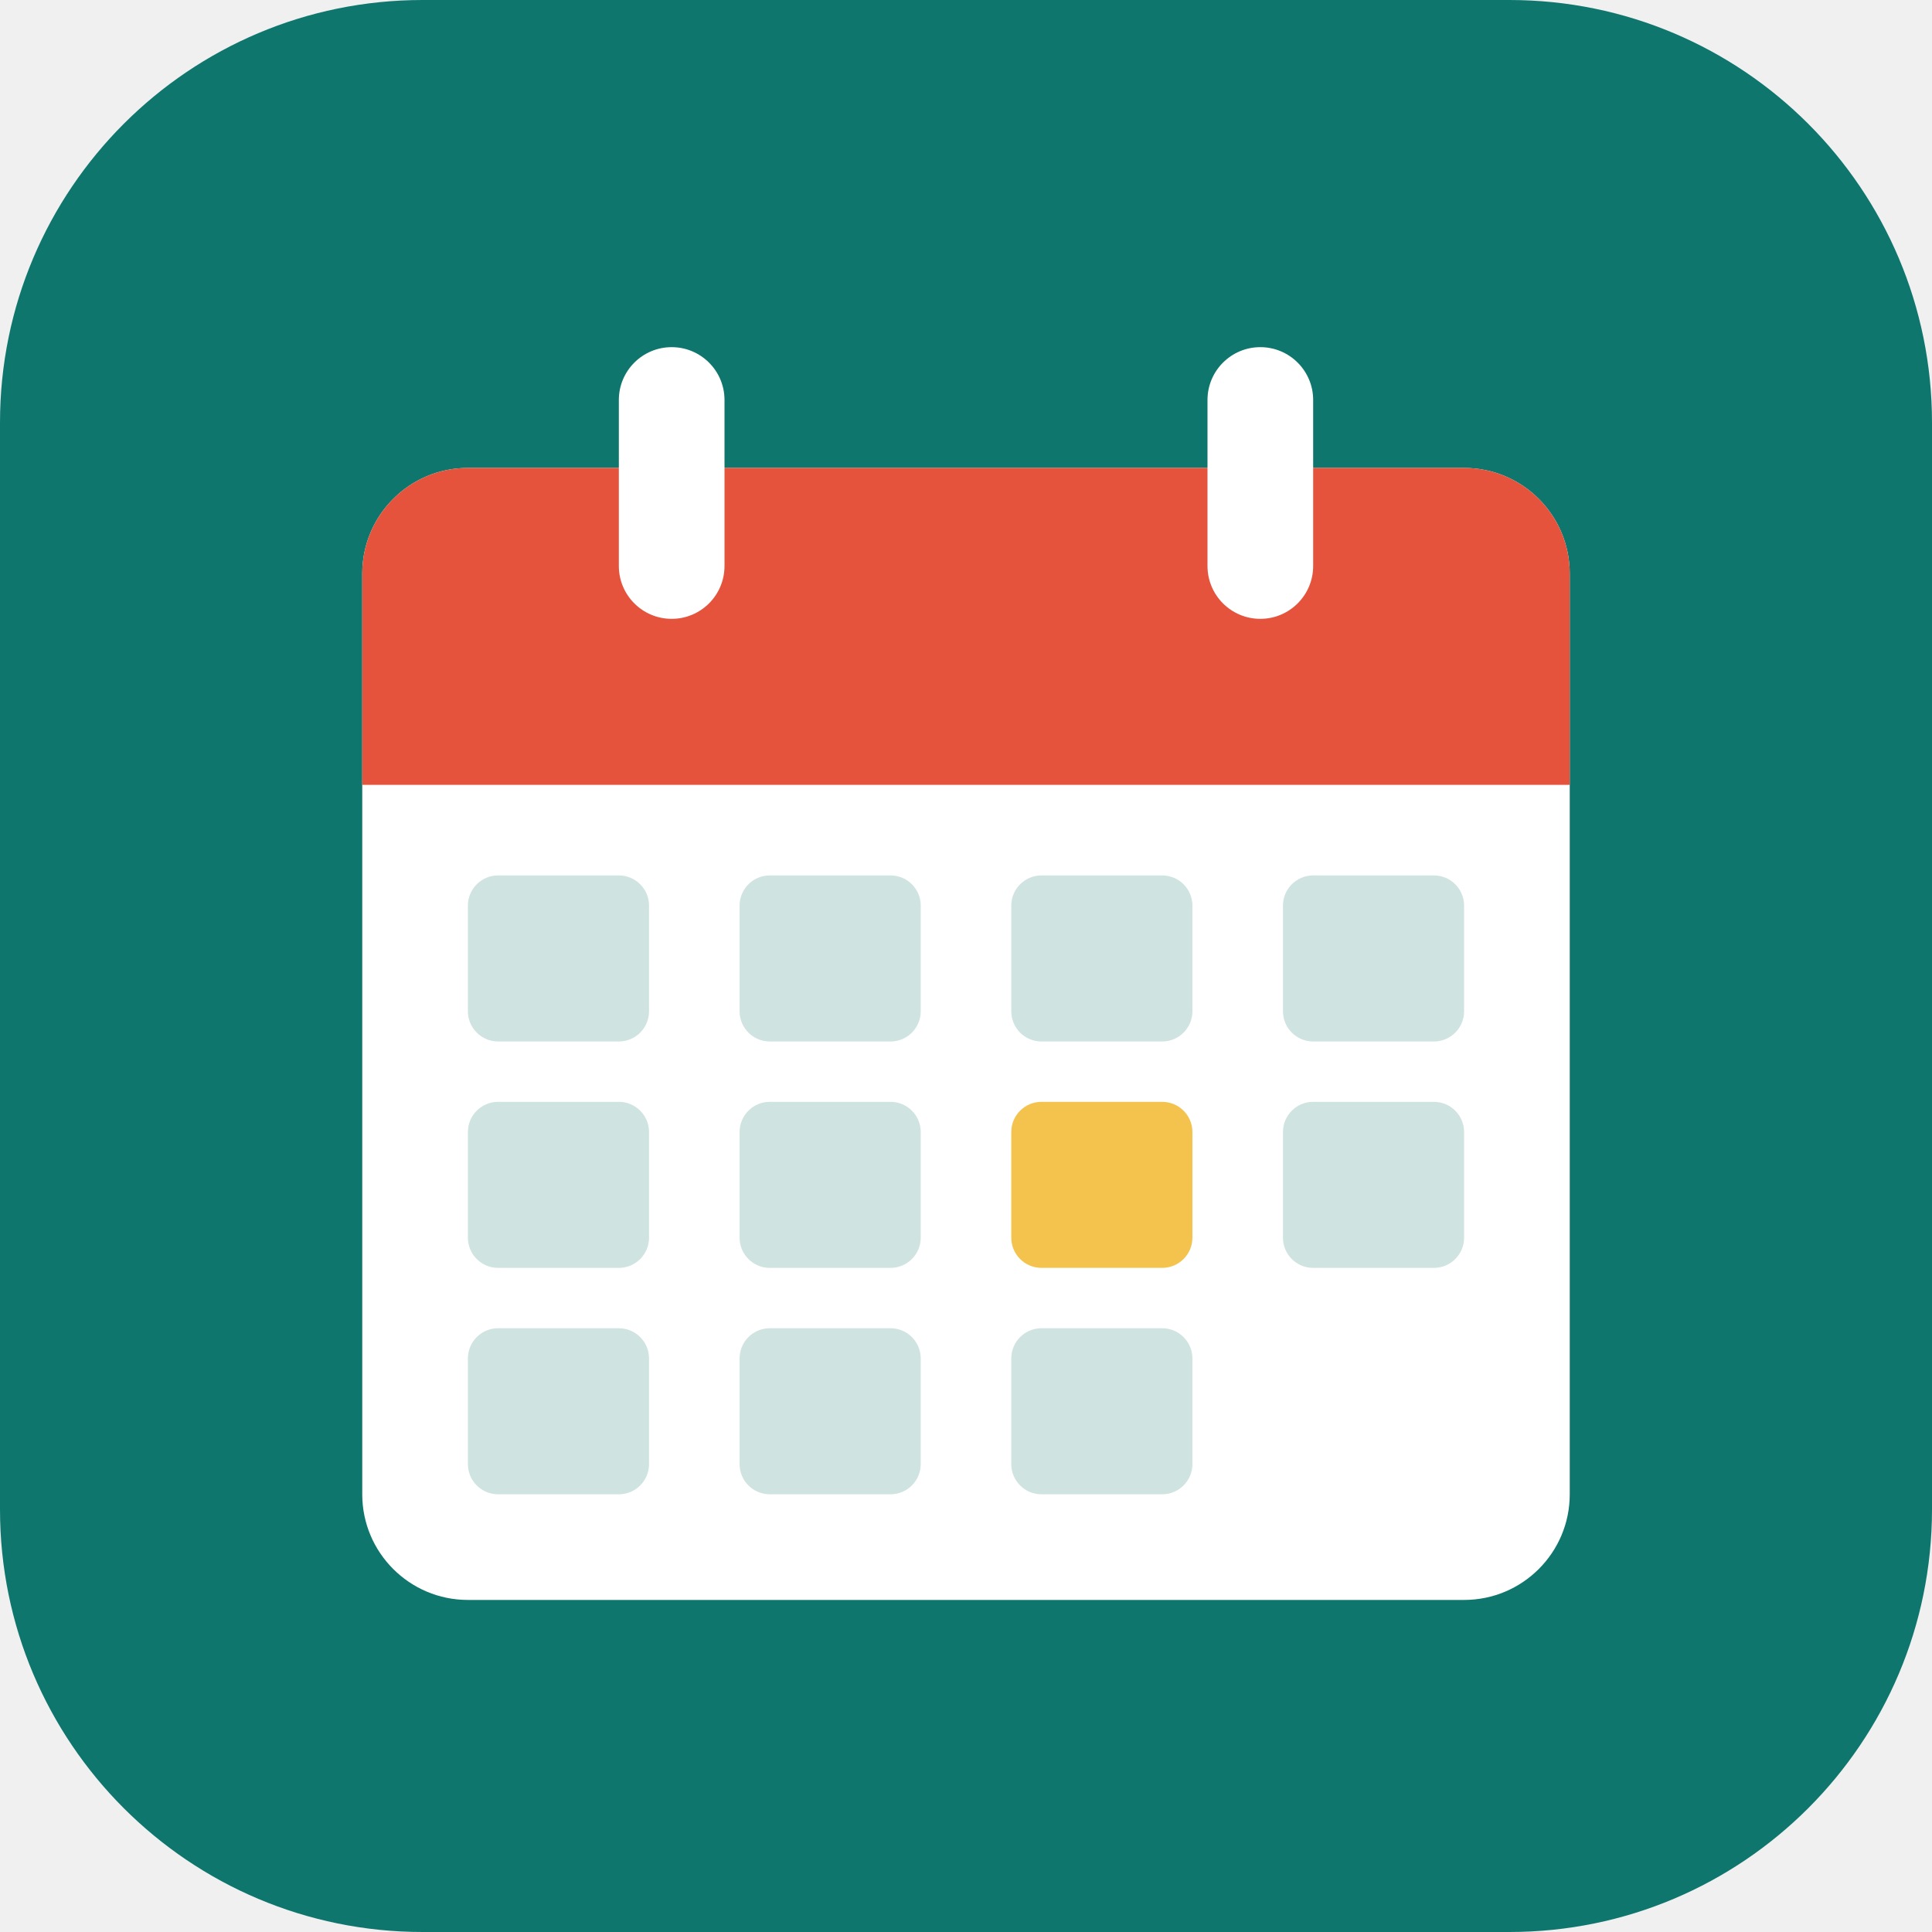
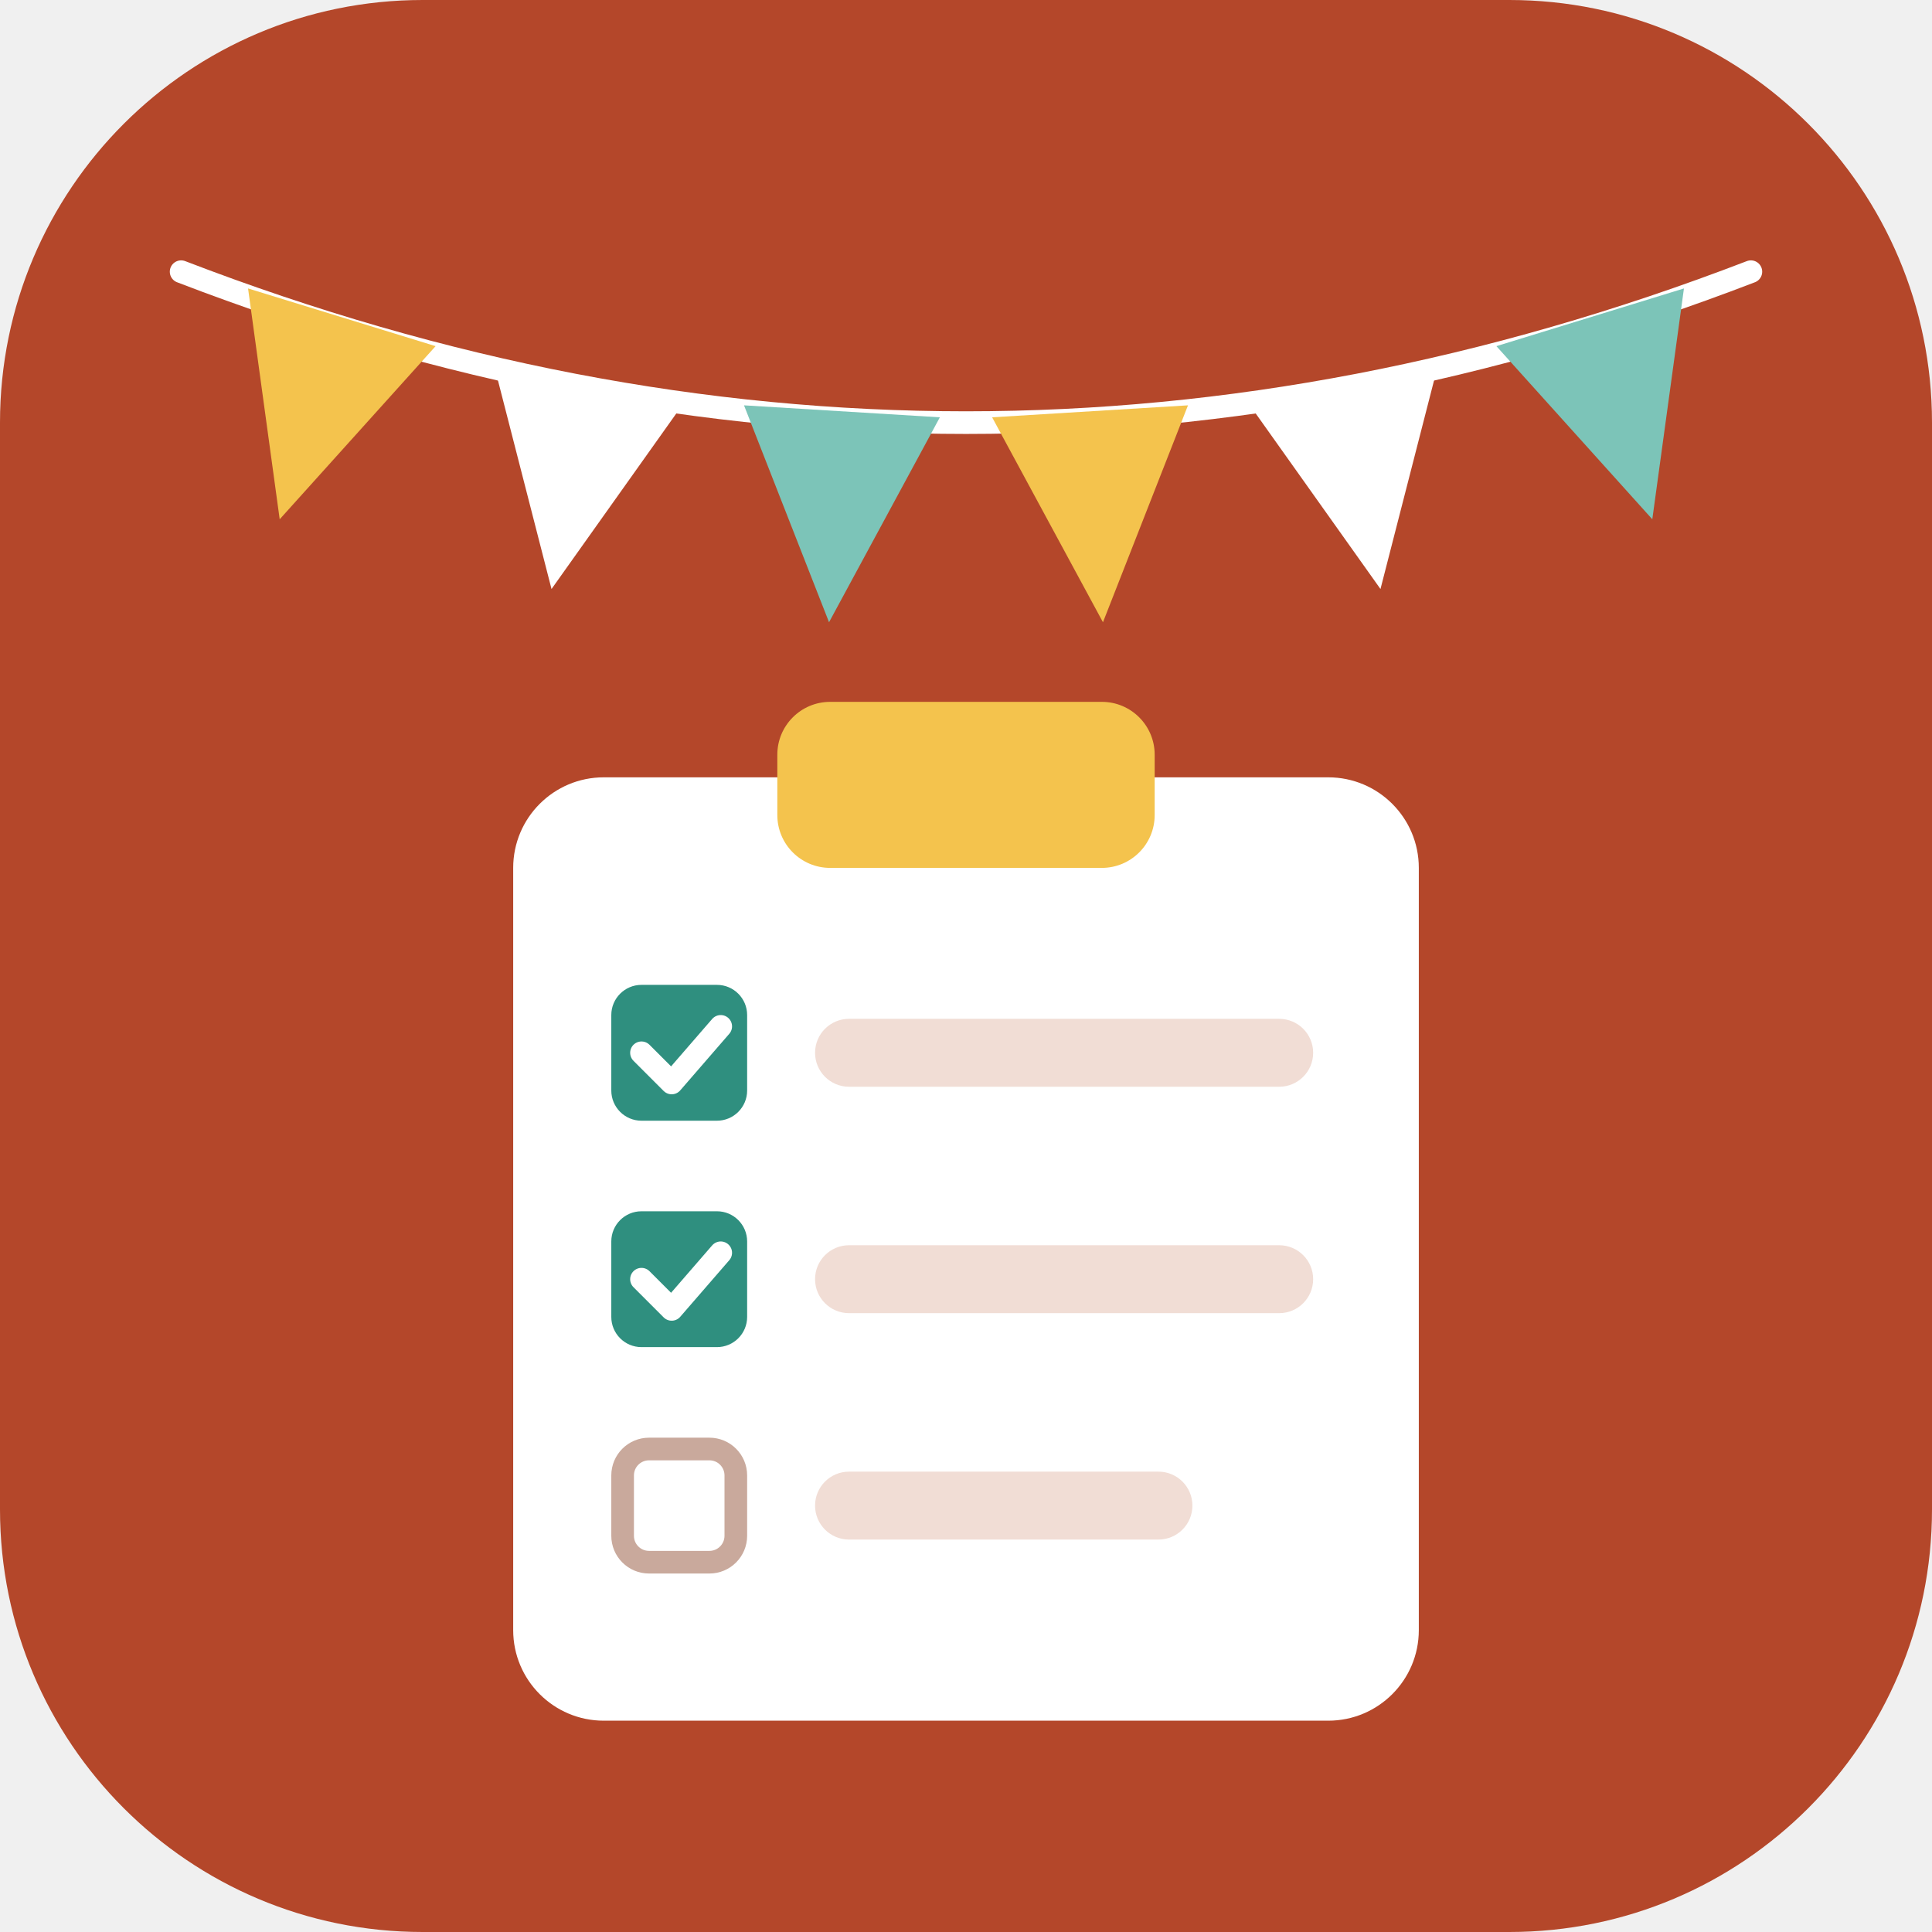
<svg xmlns="http://www.w3.org/2000/svg" viewBox="0 0 512 512">
-   <rect width="512" height="512" rx="112" fill="#0f766e" />
-   <rect x="96" y="124" width="320" height="300" rx="28" fill="#fff" />
-   <path d="M124 124 H388 A28 28 0 0 1 416 152 V208 H96 V152 A28 28 0 0 1 124 124 Z" fill="#e5533d" />
-   <rect x="164" y="92" width="28" height="72" rx="14" fill="#fff" />
-   <rect x="320" y="92" width="28" height="72" rx="14" fill="#fff" />
-   <g fill="#cfe3e0">
-     <rect x="124" y="232" width="48" height="44" rx="8" />
-     <rect x="196" y="232" width="48" height="44" rx="8" />
-     <rect x="268" y="232" width="48" height="44" rx="8" />
-     <rect x="340" y="232" width="48" height="44" rx="8" />
-     <rect x="124" y="292" width="48" height="44" rx="8" />
-     <rect x="196" y="292" width="48" height="44" rx="8" />
-     <rect x="340" y="292" width="48" height="44" rx="8" />
-     <rect x="124" y="352" width="48" height="44" rx="8" />
-     <rect x="196" y="352" width="48" height="44" rx="8" />
-     <rect x="268" y="352" width="48" height="44" rx="8" />
+   <rect width="512" height="512" rx="112" fill="#b4472a" />
+   <path d="M48 72 Q256 152 464 72" fill="none" stroke="#fff" stroke-width="6" stroke-linecap="round" />
+   <path d="M64 84 H116 L90 140 Z" transform="rotate(17.1 90 86)" fill="#f4c34d" />
+   <path d="M130 101 H182 L156 157 Z" transform="rotate(10.5 156 103)" fill="#fff" />
+   <path d="M197 109 H249 L223 165 Z" transform="rotate(3.5 223 111)" fill="#7cc4b8" />
+   <path d="M263 109 H315 L289 165 Z" transform="rotate(-3.5 289 111)" fill="#f4c34d" />
+   <path d="M330 101 H382 L356 157 Z" transform="rotate(-10.5 356 103)" fill="#fff" />
+   <path d="M396 84 H448 L422 140 Z" transform="rotate(-17.1 422 86)" fill="#7cc4b8" />
+   <rect x="136" y="206" width="240" height="250" rx="24" fill="#fff" />
+   <rect x="206" y="186" width="100" height="44" rx="14" fill="#f4c34d" />
+   <g fill="#f1ddd5">
+     <rect x="216" y="270" width="132" height="18" rx="9" />
+     <rect x="216" y="330" width="132" height="18" rx="9" />
+     <rect x="216" y="390" width="100" height="18" rx="9" />
  </g>
-   <rect x="268" y="292" width="48" height="44" rx="8" fill="#f4c34d" />
+   <rect x="162" y="261" width="36" height="36" rx="8" fill="#2f8f7f" />
+   <rect x="162" y="321" width="36" height="36" rx="8" fill="#2f8f7f" />
+   <rect x="165" y="384" width="30" height="30" rx="7" fill="none" stroke="#c9a99c" stroke-width="6" />
+   <path d="M170 279 l8 8 l13 -15 M170 339 l8 8 l13 -15" fill="none" stroke="#fff" stroke-width="6" stroke-linecap="round" stroke-linejoin="round" />
</svg>
